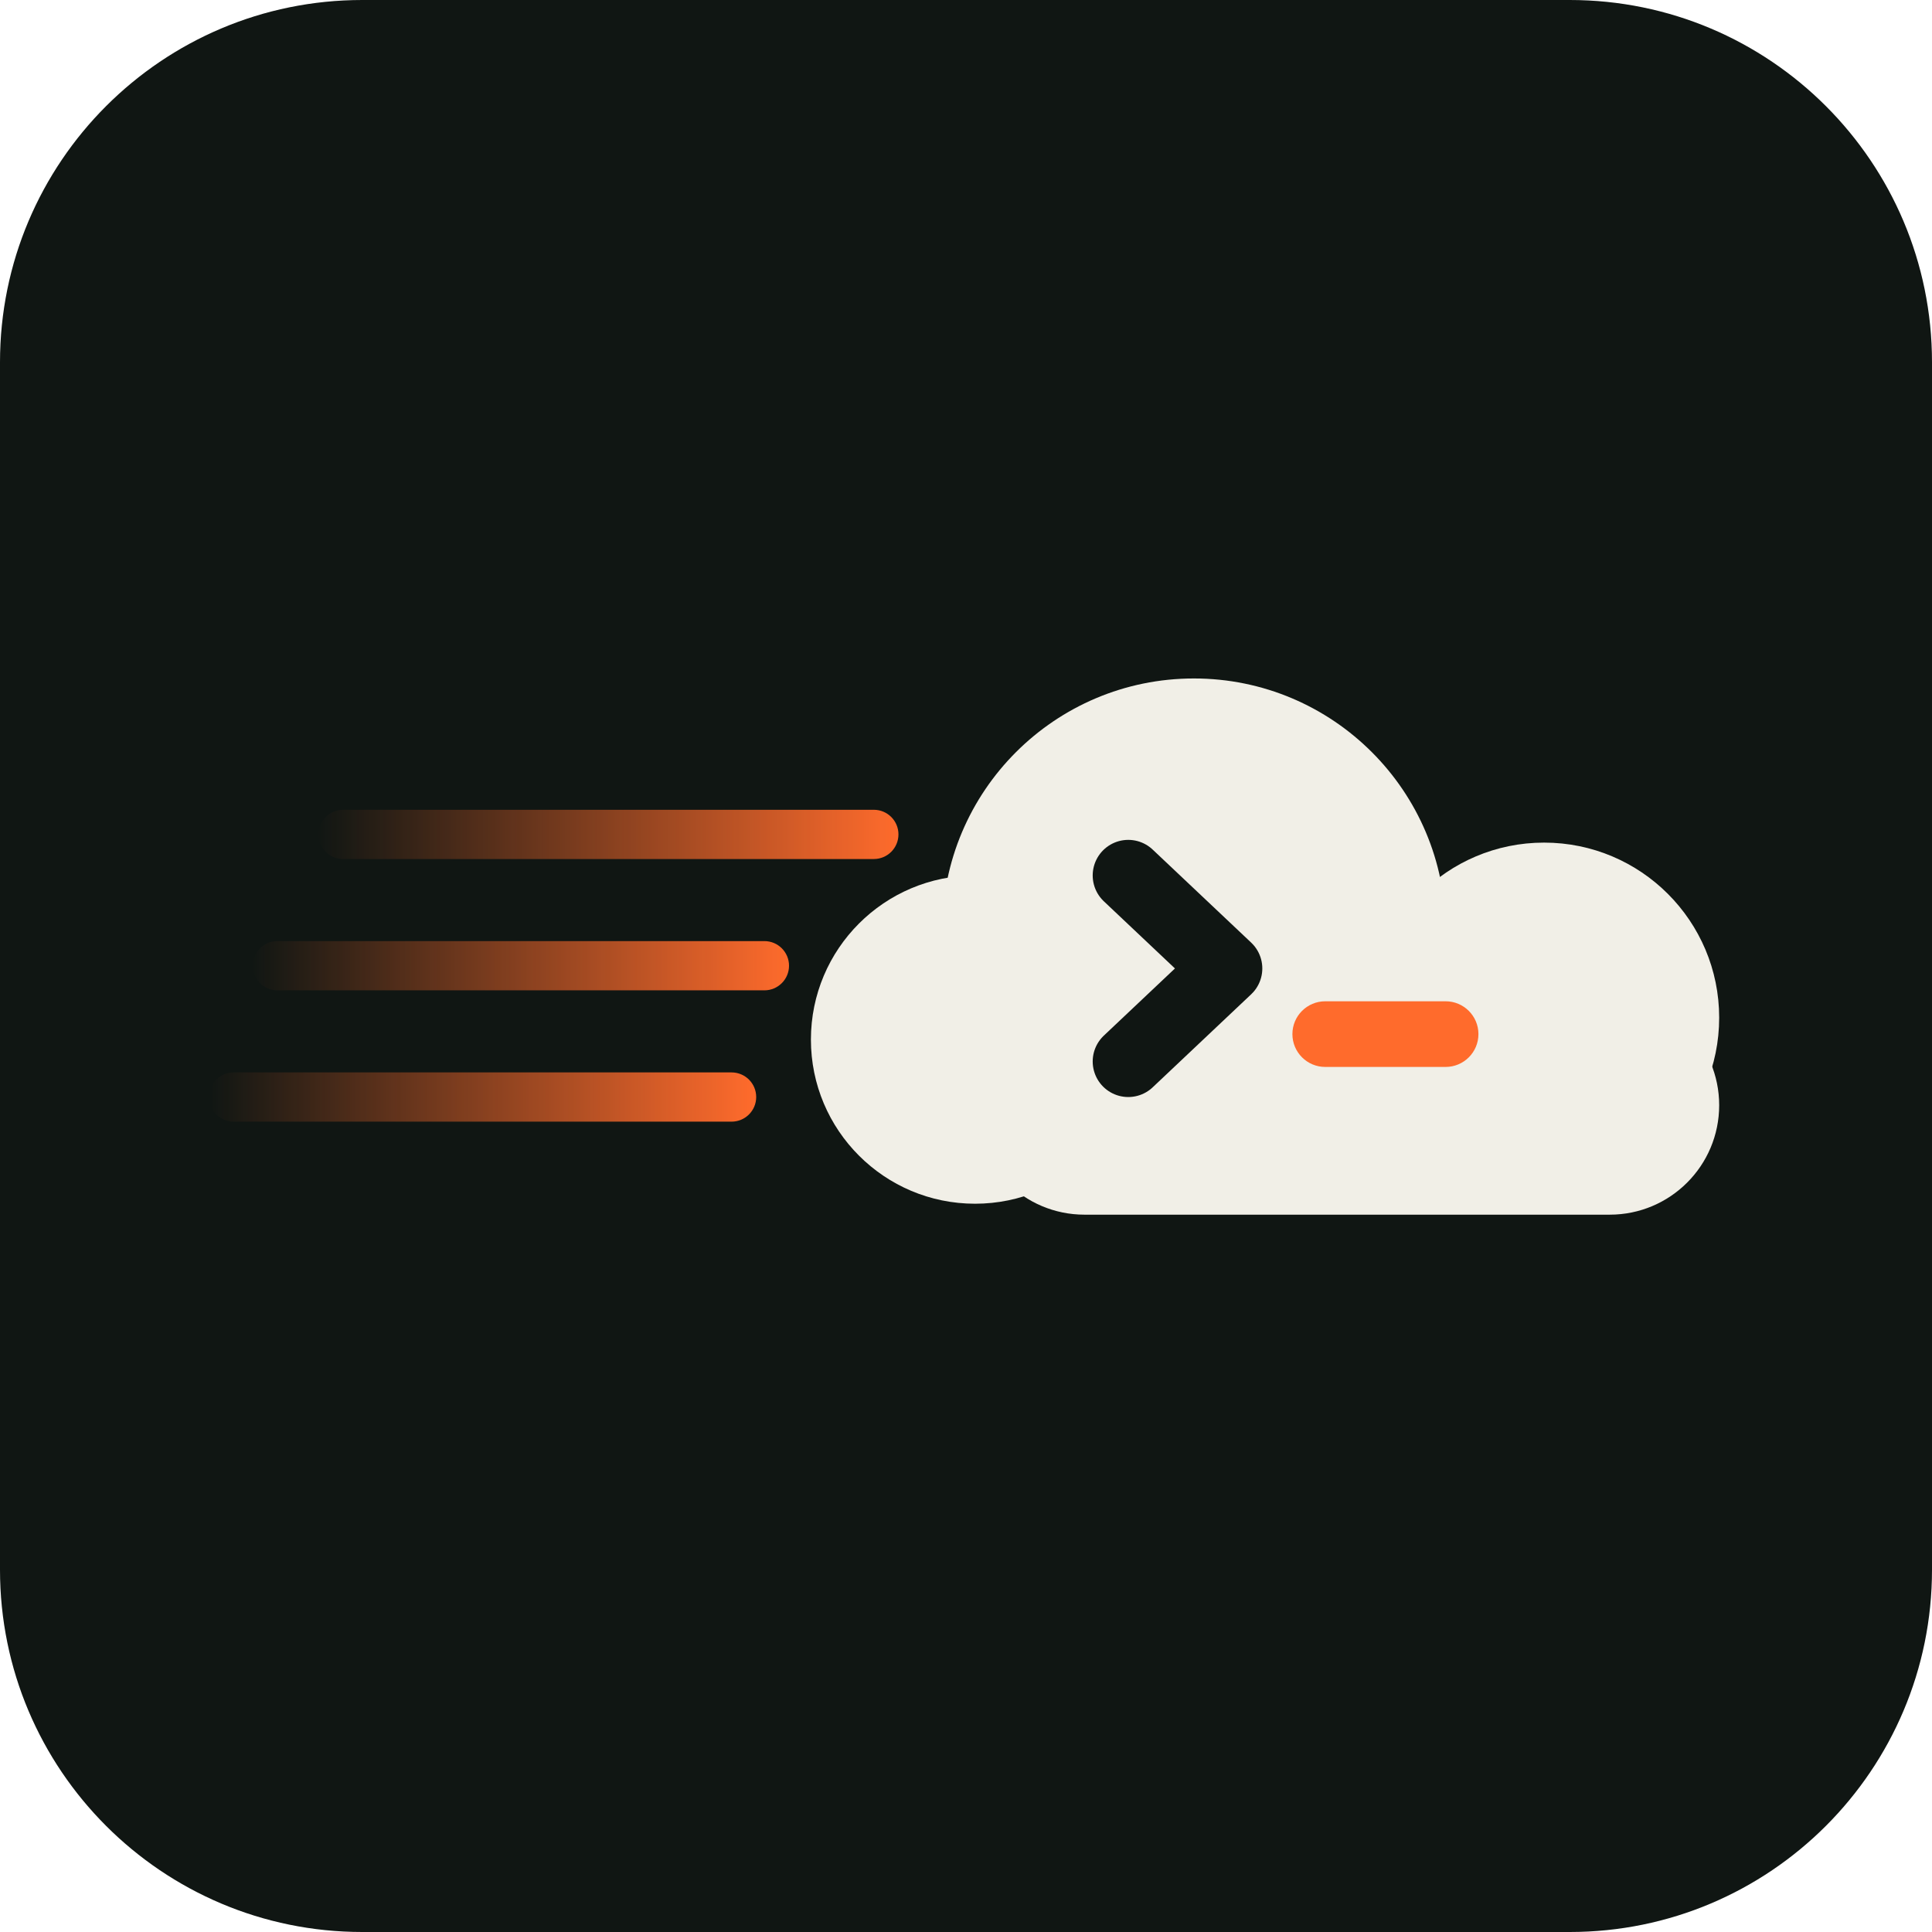
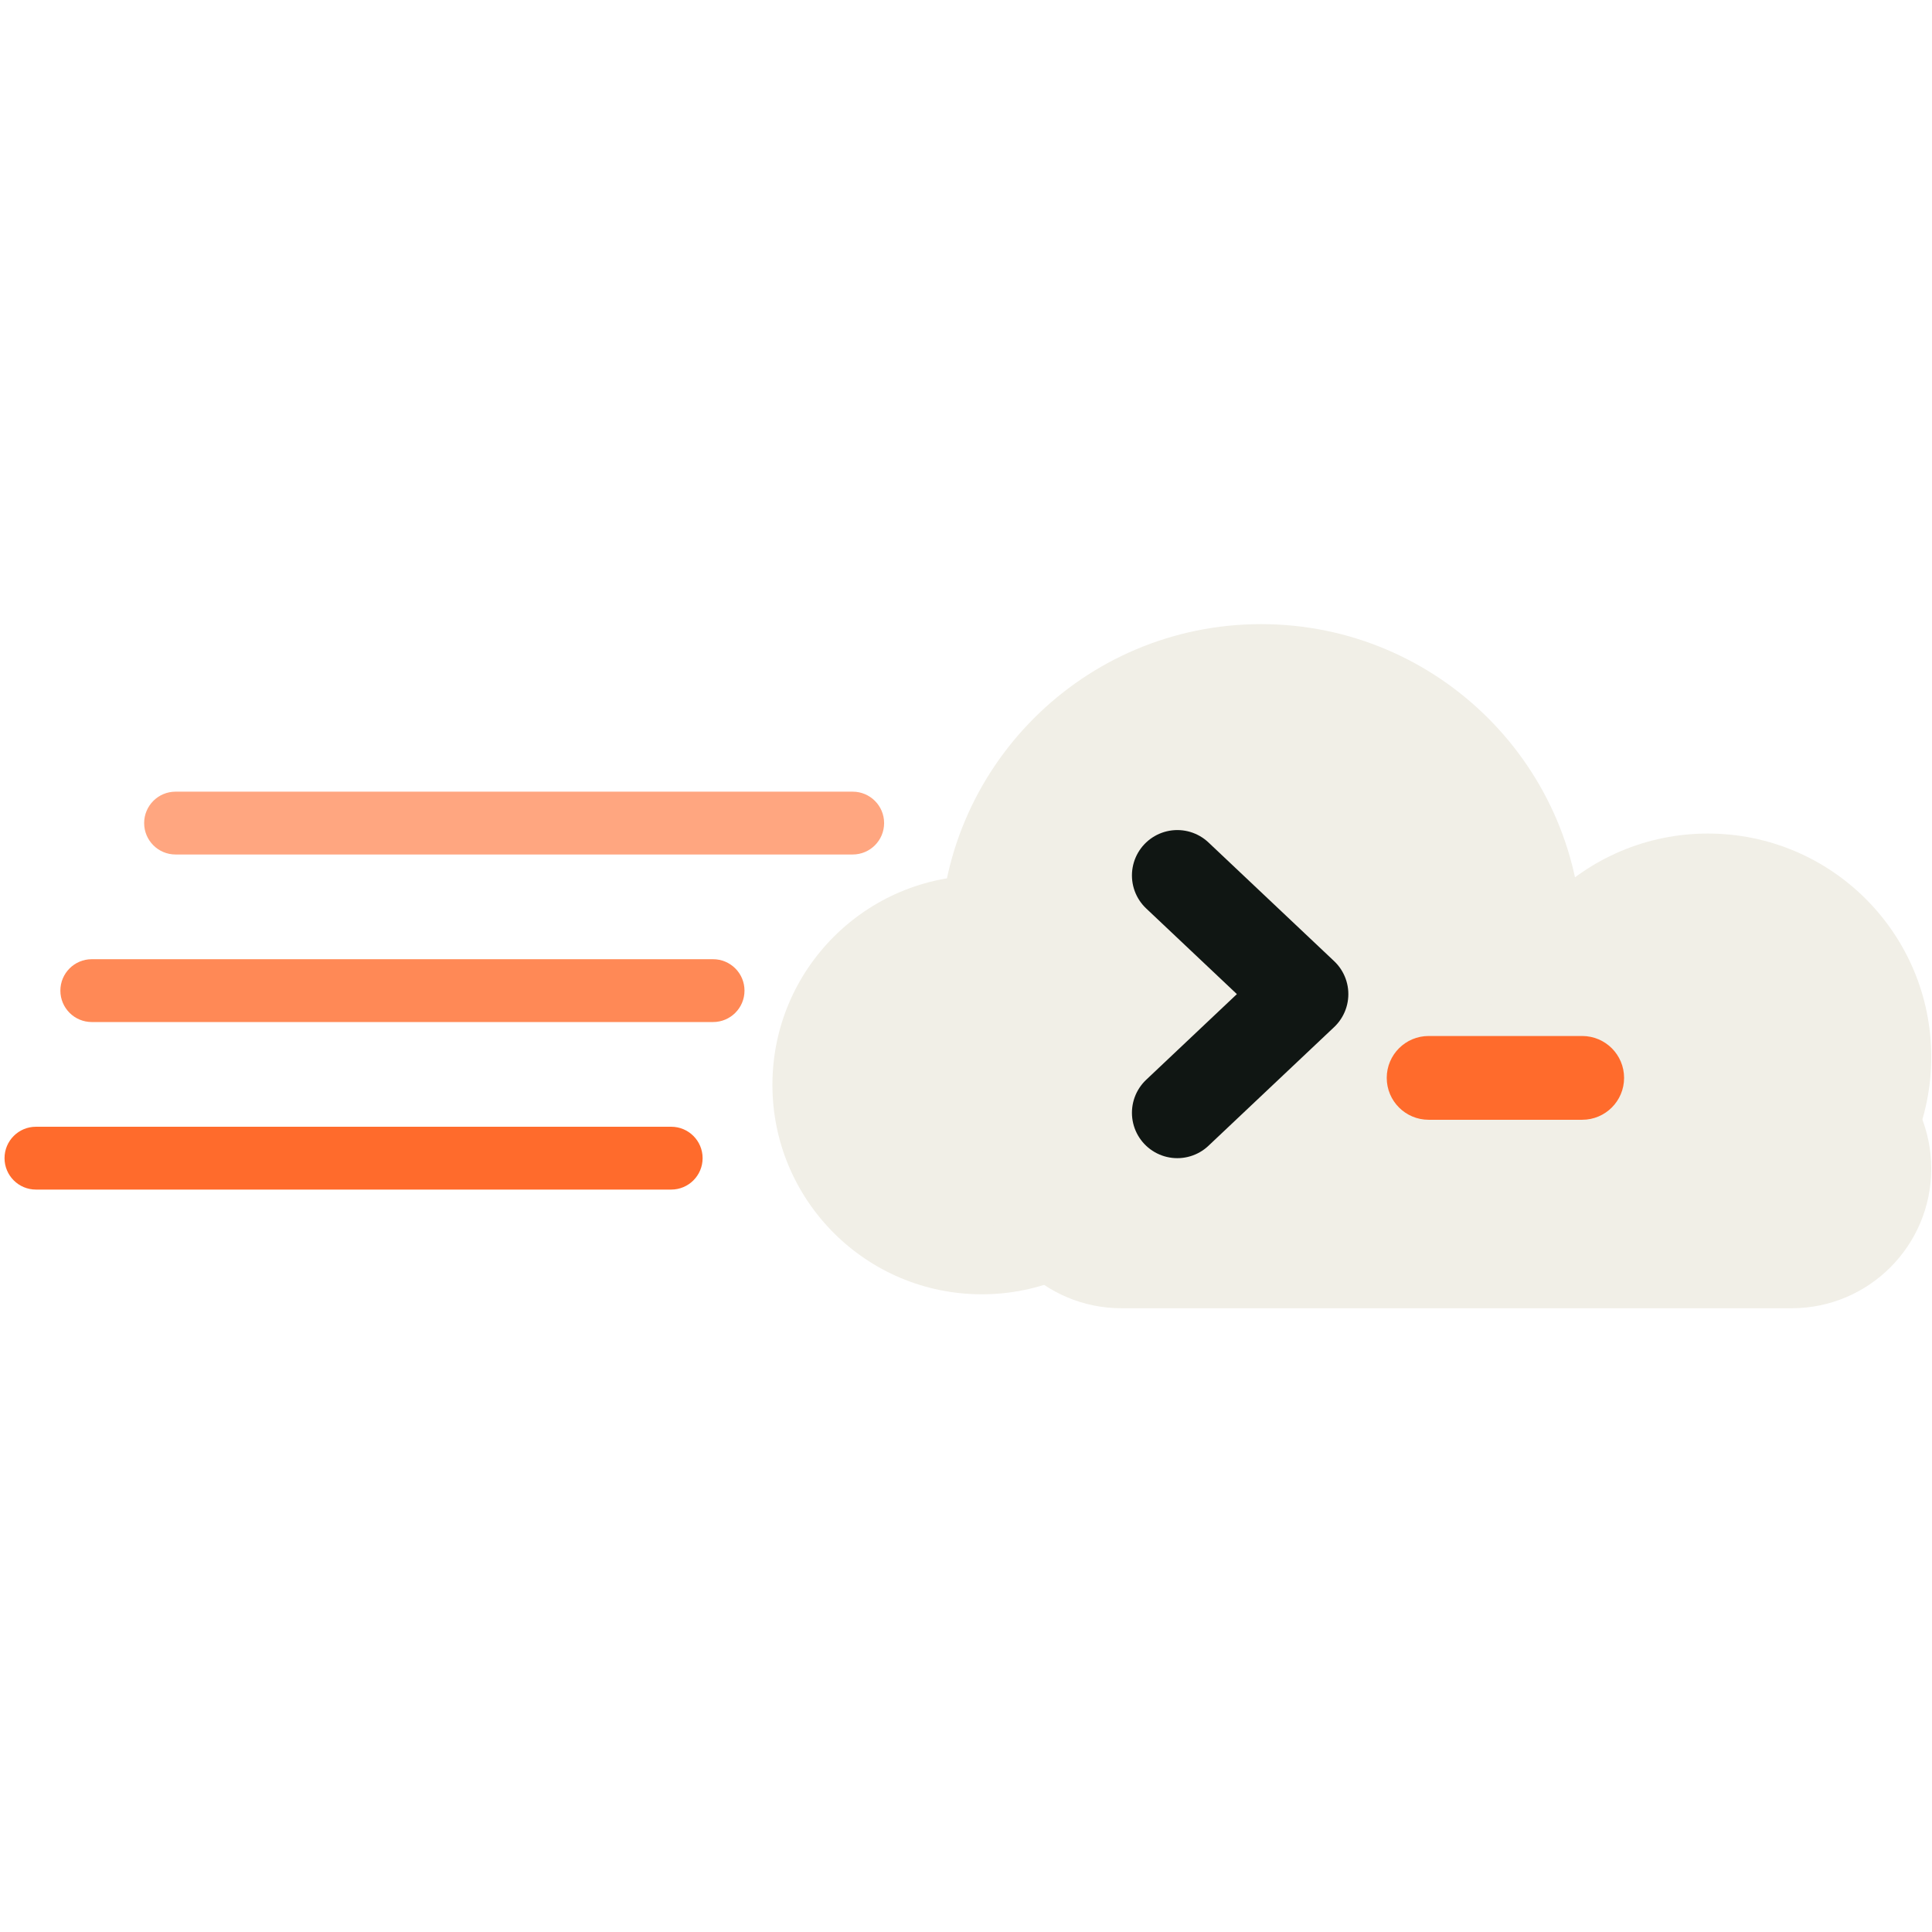
<svg xmlns="http://www.w3.org/2000/svg" width="512" height="512" viewBox="0 0 512 512">
-   <rect width="512" height="512" rx="96" fill="#101613" />
-   <g transform="translate(38,116) scale(2.9)">
-     <defs>
-       <linearGradient id="g10" x1="0" y1="0" x2="1" y2="0">
-         <stop offset="0" stop-color="#FF6B2C" stop-opacity="0" />
-         <stop offset="1" stop-color="#FF6B2C" />
-       </linearGradient>
-     </defs>
-     <g fill="url(#g10)">
-       <rect x="16" y="34" width="53" height="4.5" rx="2.25" />
-       <rect x="10" y="46" width="49" height="4.5" rx="2.25" />
-       <rect x="6" y="58" width="50" height="4.5" rx="2.25" />
+   <g transform="translate(-21,84) scale(3.7)">
+     <g fill="#FF6B2C">
+       <rect x="16" y="34" width="53" height="4.5" rx="2.25" opacity="0.6" />
+       <rect x="10" y="46" width="49" height="4.5" rx="2.25" opacity="0.8" />
+       <rect x="6" y="58" width="50" height="4.5" rx="2.25" opacity="1" />
    </g>
    <g fill="#F1EFE7">
      <circle cx="96" cy="45" r="23" />
      <circle cx="128" cy="53" r="16" />
      <circle cx="76" cy="55" r="15" />
      <rect x="76" y="51" width="68" height="20" rx="10" />
    </g>
    <path d="M90 40 L99 48.5 L90 57" stroke="#101613" stroke-width="6.5" stroke-linecap="round" stroke-linejoin="round" fill="none" />
    <rect x="105" y="51.5" width="17" height="6" rx="3" fill="#FF6B2C" />
  </g>
</svg>
